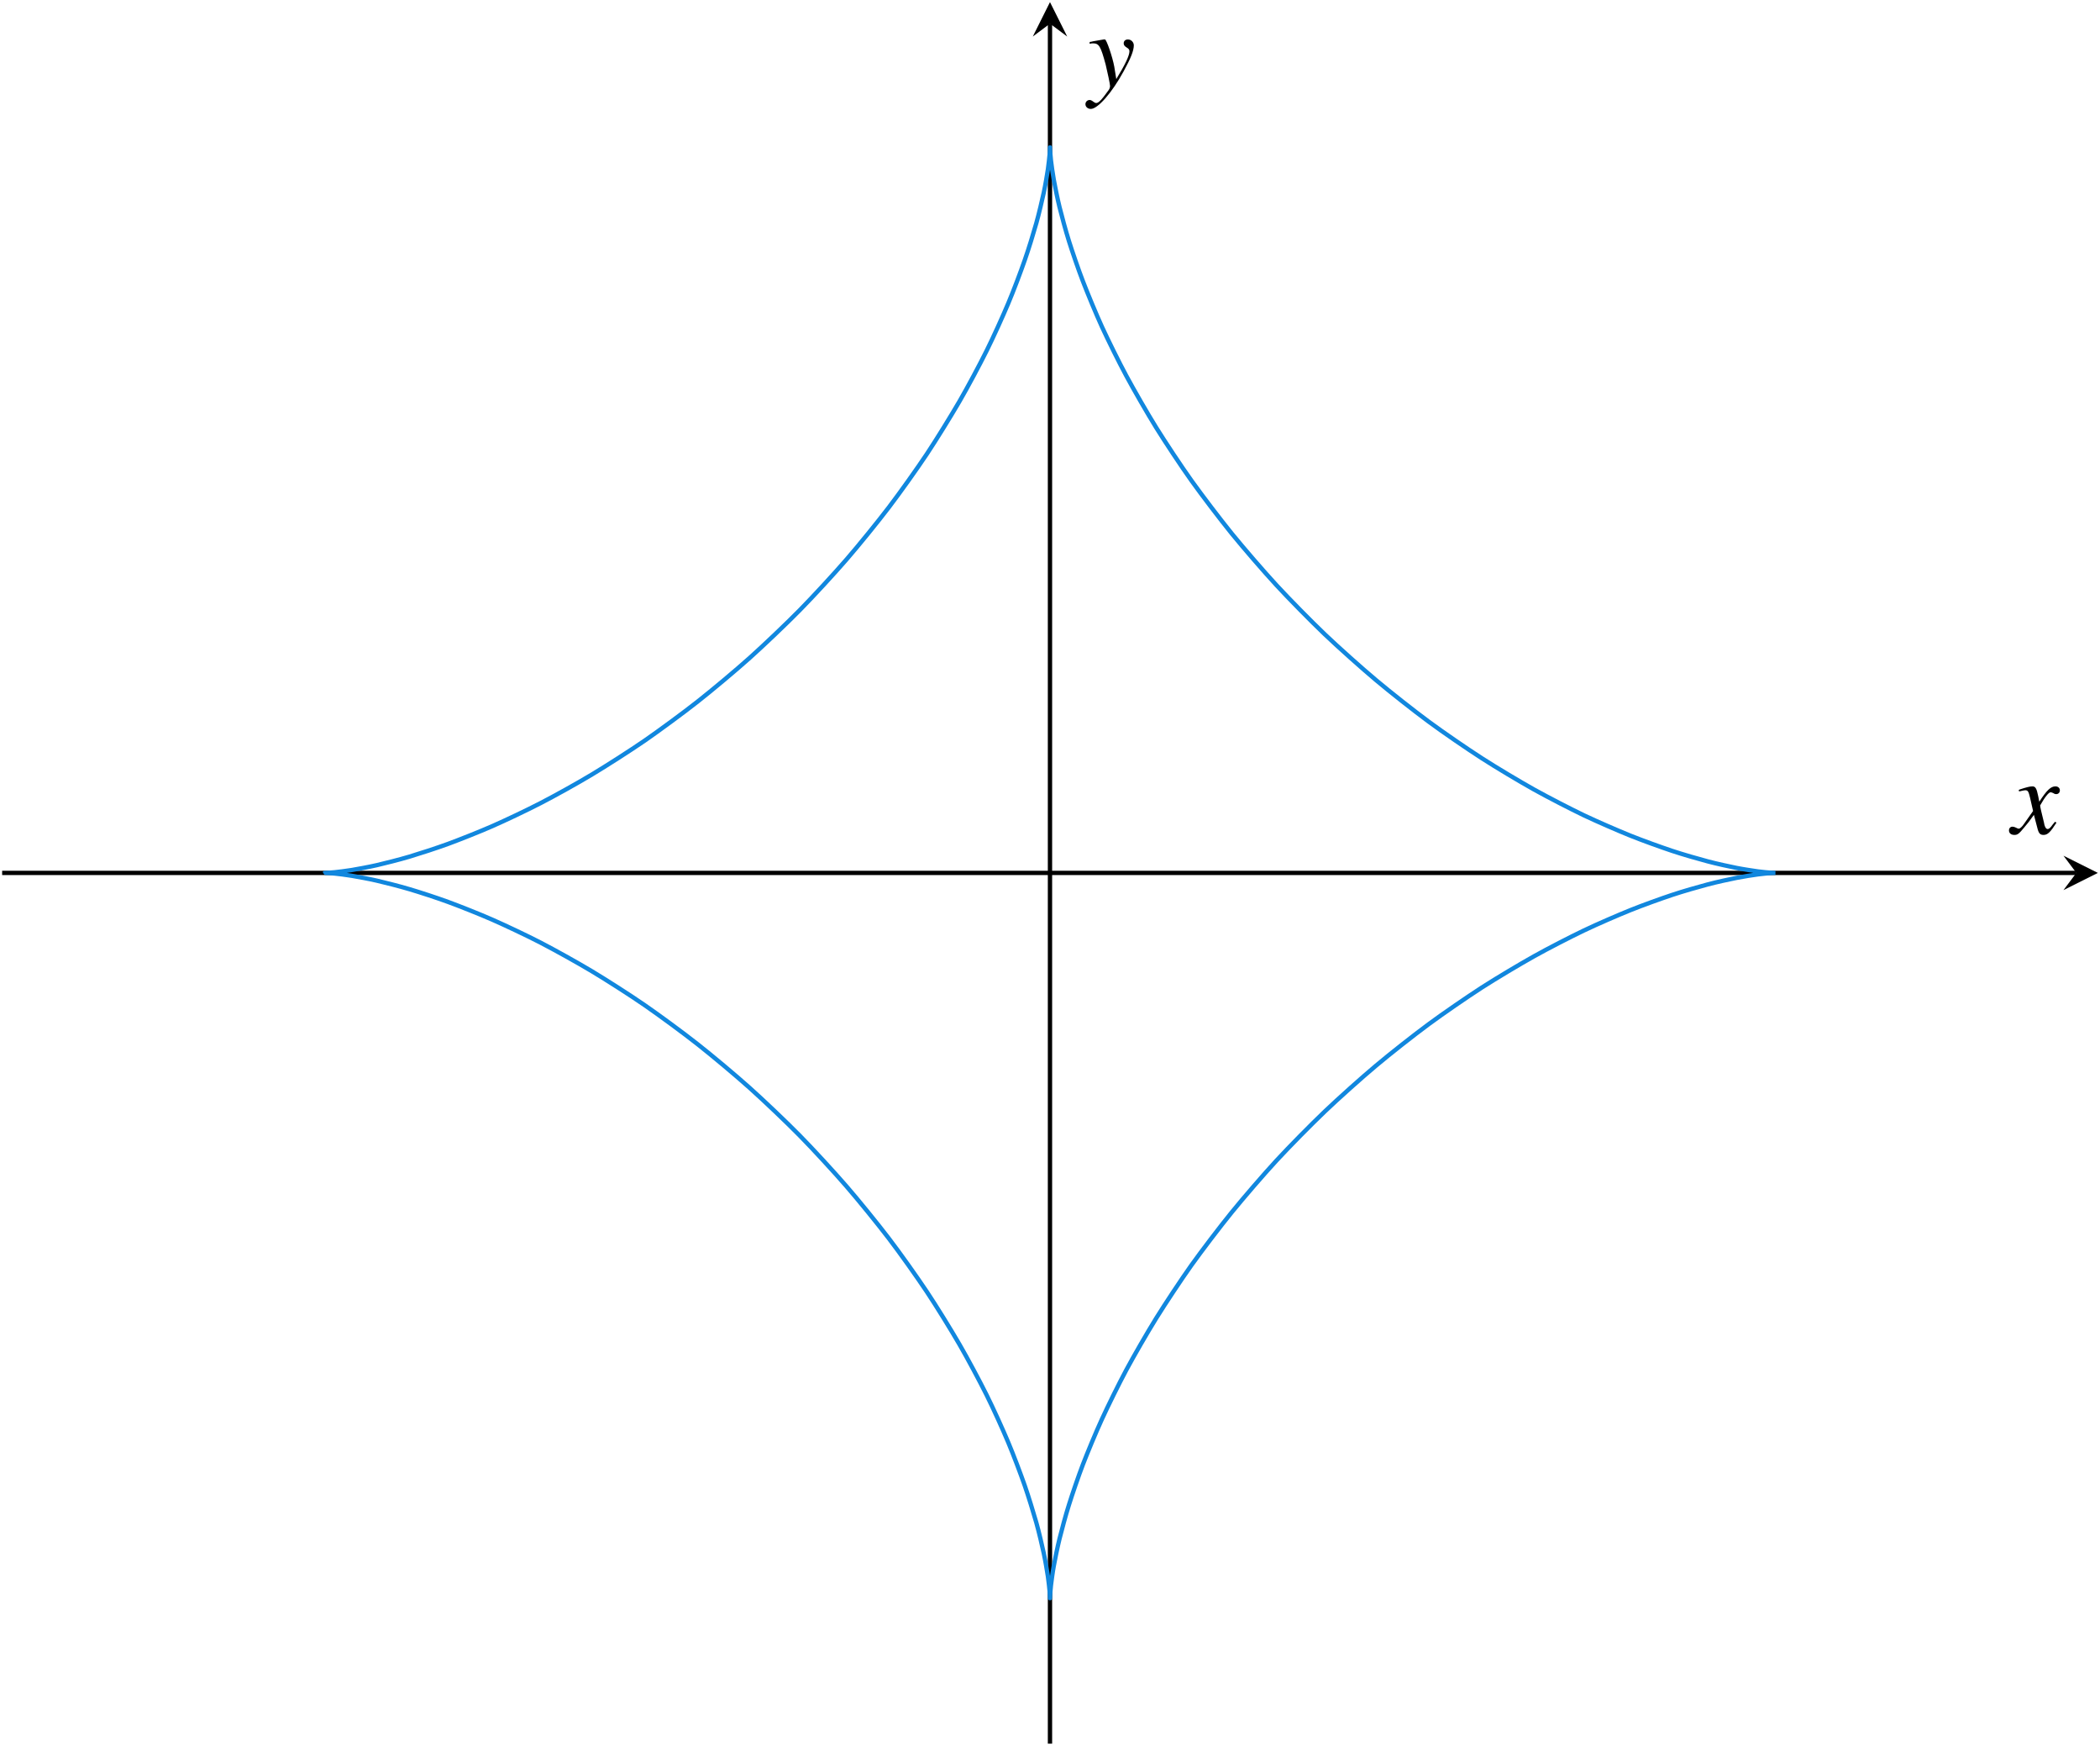
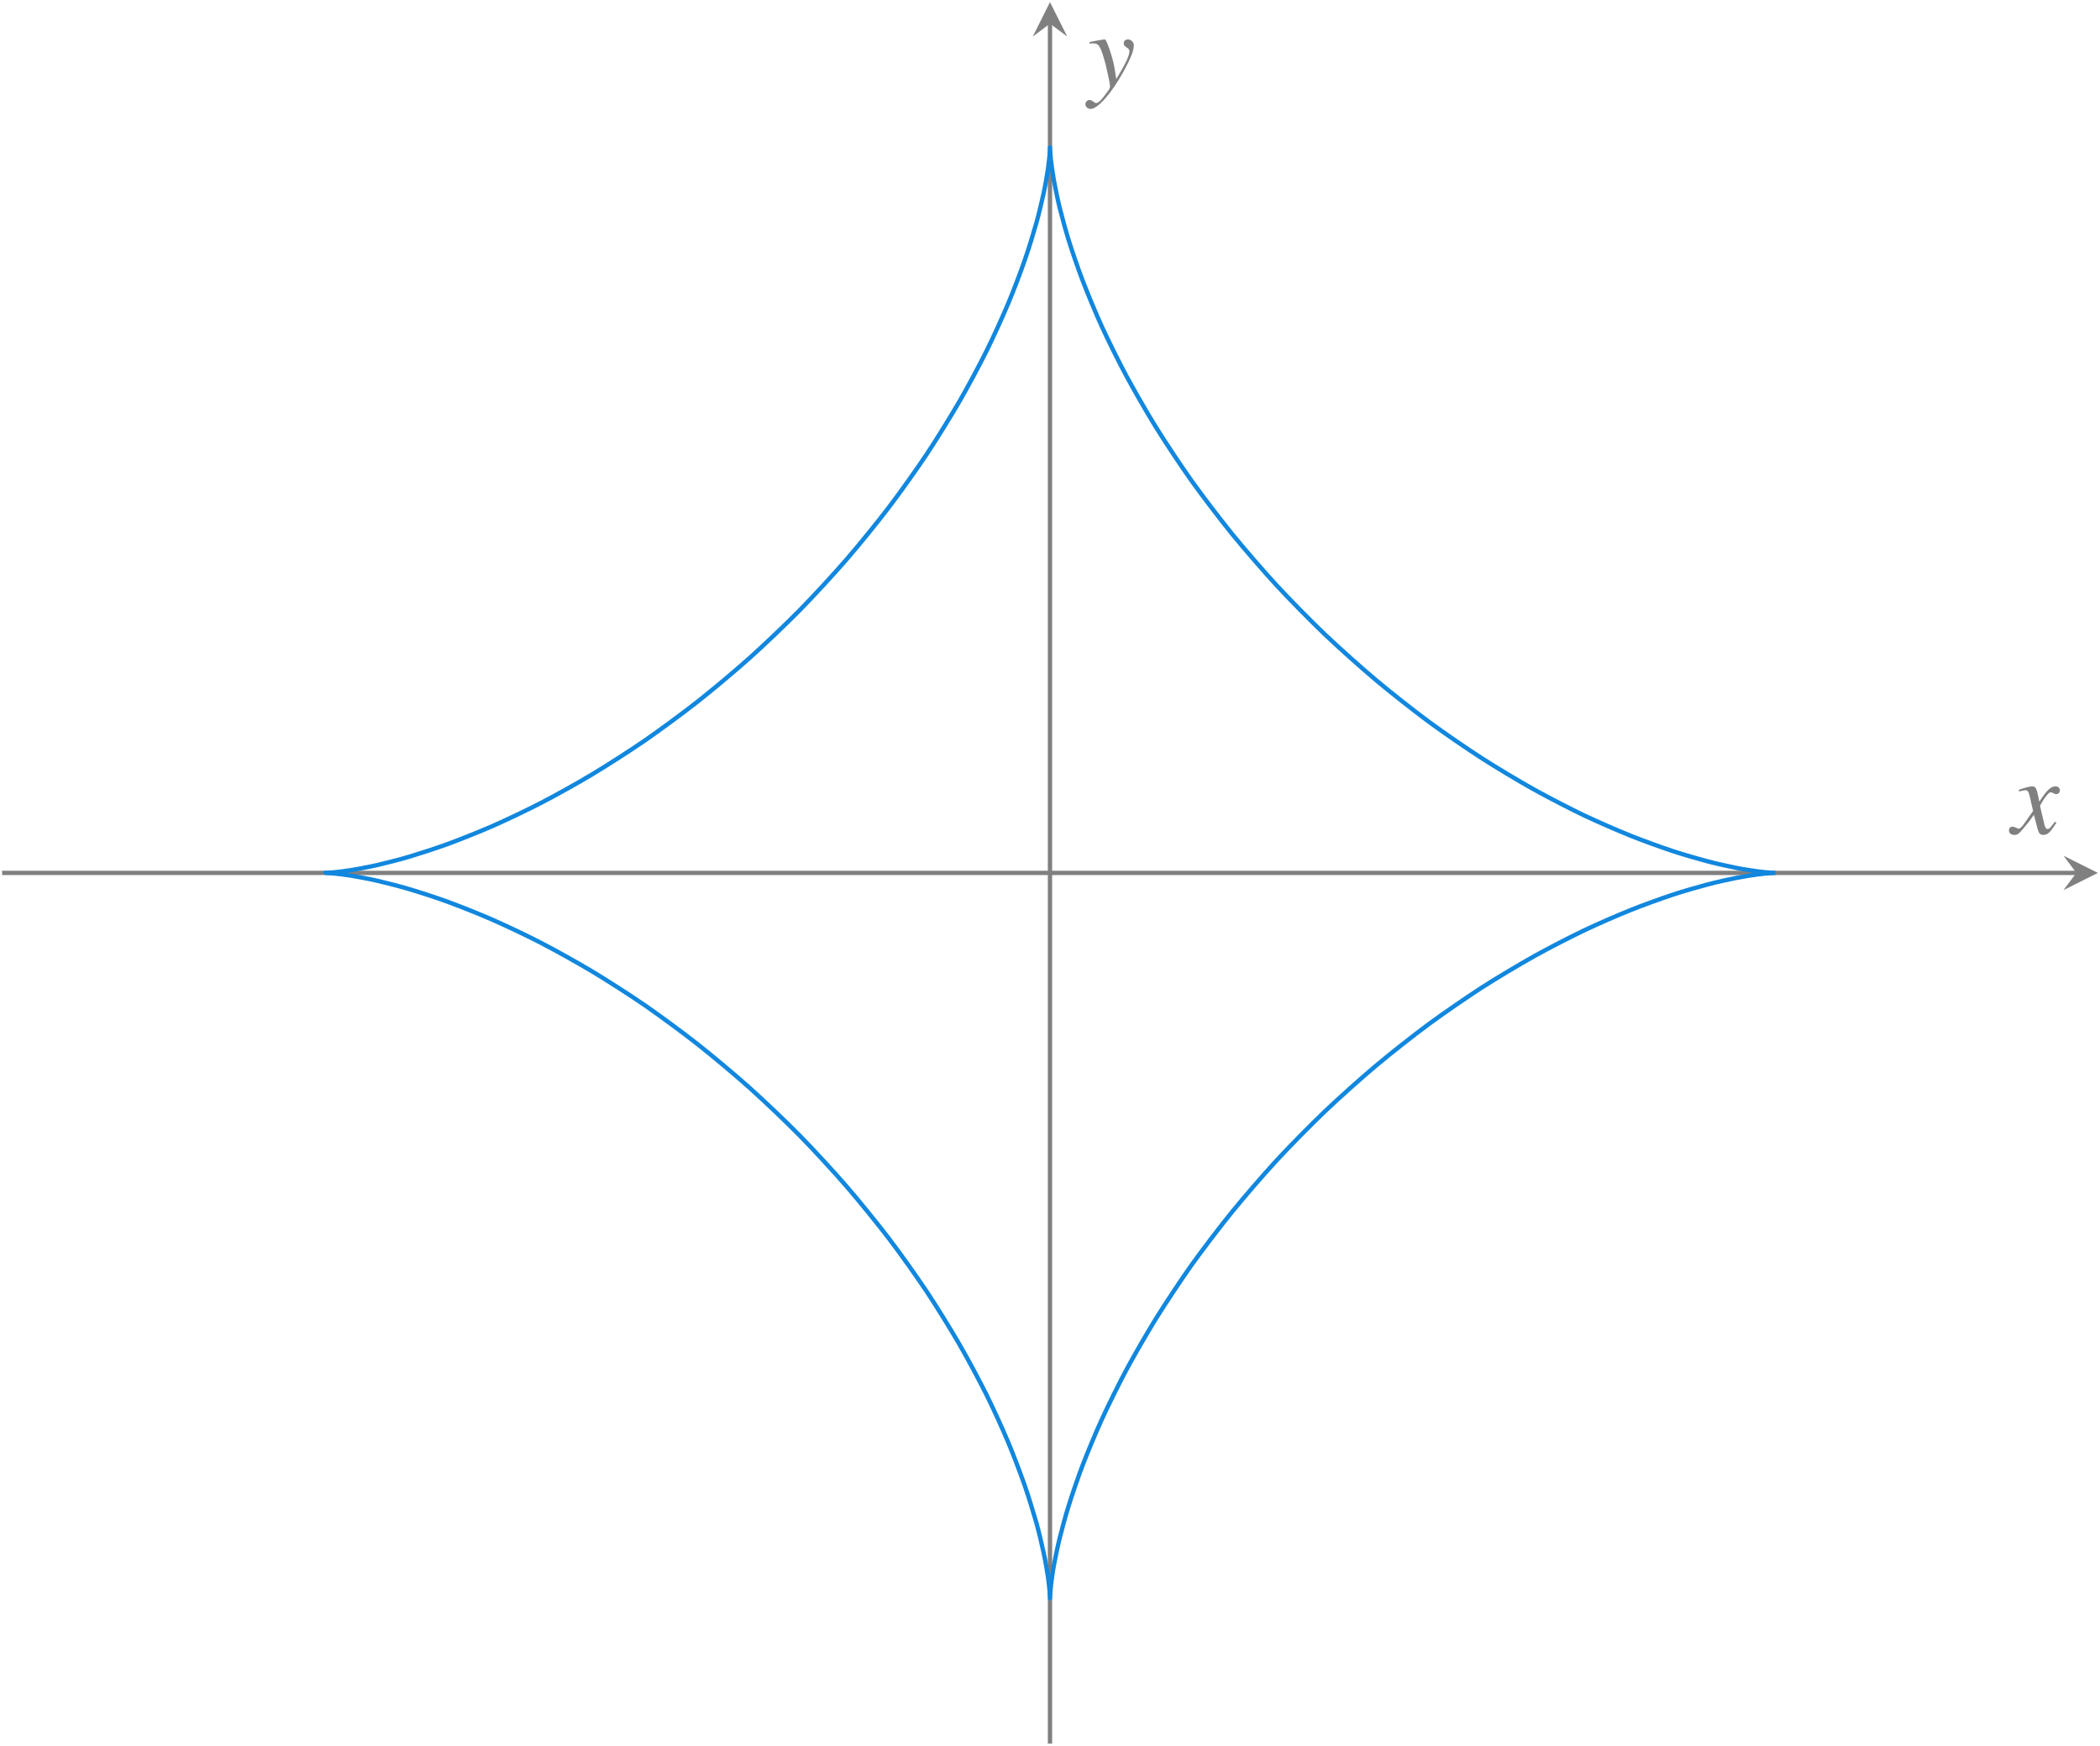
<svg xmlns="http://www.w3.org/2000/svg" xmlns:xlink="http://www.w3.org/1999/xlink" width="194.667" height="161.79" viewBox="0 0 194.667 161.79">
  <defs>
    <g>
      <g id="glyph-0-0">
        <path d="M 4 -1.109 C 3.922 -1.016 3.875 -0.953 3.781 -0.844 C 3.562 -0.531 3.438 -0.438 3.328 -0.438 C 3.188 -0.438 3.094 -0.562 3.016 -0.844 C 3 -0.922 2.984 -0.984 2.984 -1.016 C 2.734 -2.031 2.625 -2.484 2.625 -2.625 C 3.062 -3.406 3.422 -3.844 3.594 -3.844 C 3.656 -3.844 3.734 -3.812 3.844 -3.766 C 3.953 -3.688 4.031 -3.672 4.109 -3.672 C 4.312 -3.672 4.453 -3.812 4.453 -4.031 C 4.453 -4.234 4.281 -4.391 4.047 -4.391 C 3.609 -4.391 3.234 -4.031 2.547 -2.969 L 2.438 -3.516 C 2.297 -4.203 2.188 -4.391 1.906 -4.391 C 1.688 -4.391 1.359 -4.312 0.75 -4.109 L 0.641 -4.062 L 0.672 -3.922 C 1.062 -4 1.141 -4.031 1.234 -4.031 C 1.484 -4.031 1.547 -3.938 1.688 -3.344 L 1.969 -2.109 L 1.156 -0.953 C 0.953 -0.641 0.75 -0.469 0.641 -0.469 C 0.594 -0.469 0.484 -0.5 0.391 -0.562 C 0.266 -0.625 0.156 -0.656 0.062 -0.656 C -0.125 -0.656 -0.266 -0.516 -0.266 -0.312 C -0.266 -0.047 -0.062 0.109 0.234 0.109 C 0.531 0.109 0.656 0.016 1.156 -0.594 C 1.422 -0.906 1.641 -1.172 2.047 -1.75 L 2.359 -0.562 C 2.484 -0.047 2.609 0.109 2.938 0.109 C 3.312 0.109 3.562 -0.125 4.141 -1.031 Z M 4 -1.109 " />
      </g>
      <g id="glyph-0-1">
        <path d="M 0.156 -3.984 C 0.281 -4.016 0.344 -4.031 0.453 -4.031 C 1.031 -4.031 1.172 -3.781 1.641 -2.062 C 1.797 -1.422 2.047 -0.25 2.047 -0.078 C 2.047 0.078 1.984 0.234 1.828 0.422 C 1.531 0.828 1.328 1.094 1.219 1.203 C 1 1.422 0.891 1.5 0.75 1.5 C 0.703 1.5 0.625 1.469 0.516 1.391 C 0.375 1.281 0.266 1.219 0.156 1.219 C -0.062 1.219 -0.234 1.391 -0.234 1.609 C -0.234 1.859 -0.016 2.047 0.266 2.047 C 0.906 2.047 2.219 0.562 3.297 -1.422 C 3.969 -2.641 4.25 -3.359 4.25 -3.844 C 4.25 -4.141 4 -4.391 3.703 -4.391 C 3.469 -4.391 3.312 -4.25 3.312 -4.031 C 3.312 -3.875 3.391 -3.766 3.594 -3.641 C 3.781 -3.531 3.844 -3.438 3.844 -3.297 C 3.844 -2.906 3.484 -2.125 2.625 -0.719 L 2.438 -1.875 C 2.281 -2.75 1.719 -4.391 1.578 -4.391 L 1.531 -4.391 C 1.531 -4.391 1.484 -4.391 1.453 -4.391 C 1.359 -4.375 1 -4.312 0.469 -4.219 C 0.422 -4.203 0.297 -4.172 0.156 -4.156 Z M 0.156 -3.984 " />
      </g>
    </g>
    <clipPath id="clip-0">
      <path clip-rule="nonzero" d="M 191 79 L 194.668 79 L 194.668 83 L 191 83 Z M 191 79 " />
    </clipPath>
    <clipPath id="clip-1">
      <path clip-rule="nonzero" d="M 97 1 L 98 1 L 98 161.789 L 97 161.789 Z M 97 1 " />
    </clipPath>
  </defs>
-   <path fill="none" stroke-width="0.399" stroke-linecap="butt" stroke-linejoin="miter" stroke="rgb(0%, 0%, 0%)" stroke-opacity="1" stroke-miterlimit="10" d="M -16.438 80.696 L 175.84 80.696 " transform="matrix(1, 0, 0, -1, 16.637, 161.591)" />
+   <path fill="none" stroke-width="0.399" stroke-linecap="butt" stroke-linejoin="miter" stroke="rgb(50%, 50%, 50%)" stroke-opacity="1" stroke-miterlimit="10" d="M -16.438 80.696 L 175.84 80.696 " transform="matrix(1, 0, 0, -1, 16.637, 161.591)" />
  <g clip-path="url(#clip-0)">
-     <path fill-rule="nonzero" fill="rgb(0%, 0%, 0%)" fill-opacity="1" d="M 194.469 80.895 L 191.281 79.301 L 192.477 80.895 L 191.281 82.488 " />
+     <path fill-rule="nonzero" fill="rgb(50%, 50%, 50%)" fill-opacity="1" d="M 194.469 80.895 L 191.281 79.301 L 192.477 80.895 L 191.281 82.488 " />
  </g>
  <g clip-path="url(#clip-1)">
-     <path fill="none" stroke-width="0.399" stroke-linecap="butt" stroke-linejoin="miter" stroke="rgb(0%, 0%, 0%)" stroke-opacity="1" stroke-miterlimit="10" d="M 80.695 0.001 L 80.695 159.4 " transform="matrix(1, 0, 0, -1, 16.637, 161.591)" />
+     <path fill="none" stroke-width="0.399" stroke-linecap="butt" stroke-linejoin="miter" stroke="rgb(50%, 50%, 50%)" stroke-opacity="1" stroke-miterlimit="10" d="M 80.695 0.001 L 80.695 159.4 " transform="matrix(1, 0, 0, -1, 16.637, 161.591)" />
  </g>
-   <path fill-rule="nonzero" fill="rgb(0%, 0%, 0%)" fill-opacity="1" d="M 97.332 0.195 L 95.738 3.387 L 97.332 2.191 L 98.93 3.387 " />
+   <path fill-rule="nonzero" fill="rgb(50%, 50%, 50%)" fill-opacity="1" d="M 97.332 0.195 L 95.738 3.387 L 97.332 2.191 L 98.93 3.387 " />
  <path fill="none" stroke-width="0.399" stroke-linecap="butt" stroke-linejoin="miter" stroke="rgb(6.699%, 52.899%, 87.099%)" stroke-opacity="1" stroke-miterlimit="10" d="M 147.945 80.696 C 147.945 80.696 147.754 80.696 147.531 80.716 C 147.304 80.732 146.769 80.771 146.328 80.833 C 145.89 80.896 145.004 81.025 144.359 81.153 C 143.715 81.282 142.508 81.54 141.675 81.763 C 140.843 81.982 139.359 82.407 138.363 82.739 C 137.367 83.071 135.633 83.693 134.496 84.15 C 133.363 84.607 131.433 85.443 130.191 86.032 C 128.953 86.626 126.879 87.693 125.566 88.423 C 124.254 89.157 122.082 90.45 120.73 91.321 C 119.375 92.193 117.168 93.704 115.808 94.708 C 114.449 95.712 112.258 97.435 110.925 98.556 C 109.59 99.677 107.468 101.571 106.187 102.79 C 104.906 104.013 102.898 106.052 101.699 107.349 C 100.504 108.646 98.648 110.79 97.554 112.134 C 96.465 113.478 94.793 115.677 93.82 117.036 C 92.847 118.4 91.39 120.603 90.55 121.95 C 89.715 123.298 88.48 125.446 87.781 126.743 C 87.082 128.04 86.074 130.083 85.515 131.298 C 84.957 132.517 84.179 134.407 83.754 135.509 C 83.328 136.611 82.758 138.282 82.457 139.239 C 82.156 140.196 81.773 141.618 81.578 142.407 C 81.383 143.196 81.16 144.329 81.05 144.923 C 80.941 145.521 80.836 146.314 80.789 146.7 C 80.742 147.087 80.718 147.54 80.703 147.708 C 80.691 147.876 80.703 147.97 80.695 147.915 C 80.691 147.857 80.691 147.583 80.664 147.302 C 80.636 147.025 80.578 146.396 80.504 145.904 C 80.429 145.411 80.269 144.443 80.121 143.751 C 79.968 143.056 79.672 141.775 79.425 140.9 C 79.179 140.025 78.707 138.478 78.343 137.446 C 77.984 136.415 77.312 134.622 76.82 133.462 C 76.332 132.298 75.437 130.321 74.808 129.06 C 74.183 127.802 73.062 125.7 72.293 124.376 C 71.523 123.052 70.175 120.864 69.273 119.505 C 68.367 118.146 66.797 115.939 65.765 114.583 C 64.73 113.224 62.965 111.048 61.816 109.724 C 60.668 108.4 58.734 106.302 57.492 105.04 C 56.25 103.778 54.179 101.806 52.867 100.63 C 51.558 99.458 49.394 97.646 48.043 96.583 C 46.691 95.517 44.488 93.9 43.129 92.958 C 41.765 92.021 39.57 90.618 38.23 89.814 C 36.894 89.009 34.765 87.829 33.484 87.169 C 32.203 86.505 30.195 85.556 29.004 85.032 C 27.812 84.509 25.972 83.782 24.906 83.388 C 23.836 82.997 22.222 82.474 21.308 82.2 C 20.39 81.927 19.039 81.587 18.297 81.415 C 17.554 81.243 16.504 81.056 15.961 80.962 C 15.414 80.872 14.707 80.79 14.375 80.755 C 14.039 80.72 13.672 80.708 13.554 80.7 C 13.441 80.693 13.441 80.704 13.554 80.696 C 13.672 80.685 14.039 80.677 14.375 80.638 C 14.707 80.603 15.414 80.525 15.957 80.431 C 16.5 80.341 17.55 80.15 18.293 79.978 C 19.035 79.806 20.386 79.466 21.3 79.193 C 22.218 78.923 23.828 78.4 24.894 78.009 C 25.965 77.614 27.804 76.888 28.996 76.364 C 30.187 75.841 32.199 74.892 33.476 74.232 C 34.758 73.568 36.886 72.388 38.222 71.587 C 39.562 70.782 41.758 69.38 43.117 68.443 C 44.48 67.501 46.683 65.884 48.035 64.818 C 49.386 63.755 51.55 61.943 52.859 60.771 C 54.172 59.595 56.242 57.626 57.484 56.364 C 58.726 55.103 60.66 53.001 61.808 51.677 C 62.957 50.353 64.722 48.177 65.758 46.821 C 66.793 45.466 68.359 43.259 69.265 41.9 C 70.172 40.54 71.519 38.353 72.289 37.025 C 73.058 35.7 74.179 33.599 74.808 32.337 C 75.437 31.075 76.328 29.107 76.816 27.943 C 77.308 26.779 77.98 24.986 78.343 23.954 C 78.703 22.919 79.175 21.372 79.425 20.497 C 79.672 19.622 79.968 18.341 80.117 17.65 C 80.269 16.954 80.425 15.989 80.504 15.493 C 80.578 15.001 80.636 14.372 80.664 14.095 C 80.691 13.814 80.691 13.536 80.695 13.482 C 80.703 13.423 80.691 13.521 80.703 13.689 C 80.718 13.857 80.742 14.31 80.789 14.696 C 80.836 15.079 80.937 15.872 81.047 16.466 C 81.156 17.06 81.383 18.193 81.578 18.982 C 81.773 19.771 82.152 21.189 82.457 22.146 C 82.758 23.107 83.328 24.779 83.75 25.88 C 84.175 26.982 84.957 28.868 85.515 30.083 C 86.074 31.302 87.078 33.341 87.773 34.638 C 88.472 35.939 89.711 38.087 90.547 39.435 C 91.386 40.782 92.843 42.986 93.812 44.349 C 94.785 45.708 96.457 47.907 97.55 49.251 C 98.64 50.595 100.496 52.743 101.691 54.04 C 102.89 55.337 104.898 57.372 106.179 58.595 C 107.457 59.814 109.582 61.712 110.918 62.833 C 112.25 63.954 114.441 65.673 115.8 66.677 C 117.16 67.681 119.367 69.193 120.718 70.068 C 122.074 70.939 124.246 72.232 125.558 72.966 C 126.871 73.7 128.945 74.763 130.183 75.357 C 131.425 75.95 133.359 76.786 134.492 77.243 C 135.625 77.7 137.359 78.321 138.355 78.653 C 139.351 78.986 140.84 79.411 141.672 79.63 C 142.504 79.853 143.711 80.111 144.355 80.239 C 145.004 80.368 145.886 80.501 146.324 80.56 C 146.765 80.622 147.3 80.661 147.527 80.681 C 147.75 80.7 147.941 80.696 147.941 80.696 " transform="matrix(1, 0, 0, -1, 16.637, 161.591)" />
-   <g fill="rgb(0%, 0%, 0%)" fill-opacity="1">
+   <g fill="rgb(50%, 50%, 50%)" fill-opacity="1">
    <use xlink:href="#glyph-0-0" x="186.494" y="77.266" />
  </g>
-   <g fill="rgb(0%, 0%, 0%)" fill-opacity="1">
+   <g fill="rgb(50%, 50%, 50%)" fill-opacity="1">
    <use xlink:href="#glyph-0-1" x="100.853" y="8.047" />
  </g>
</svg>
